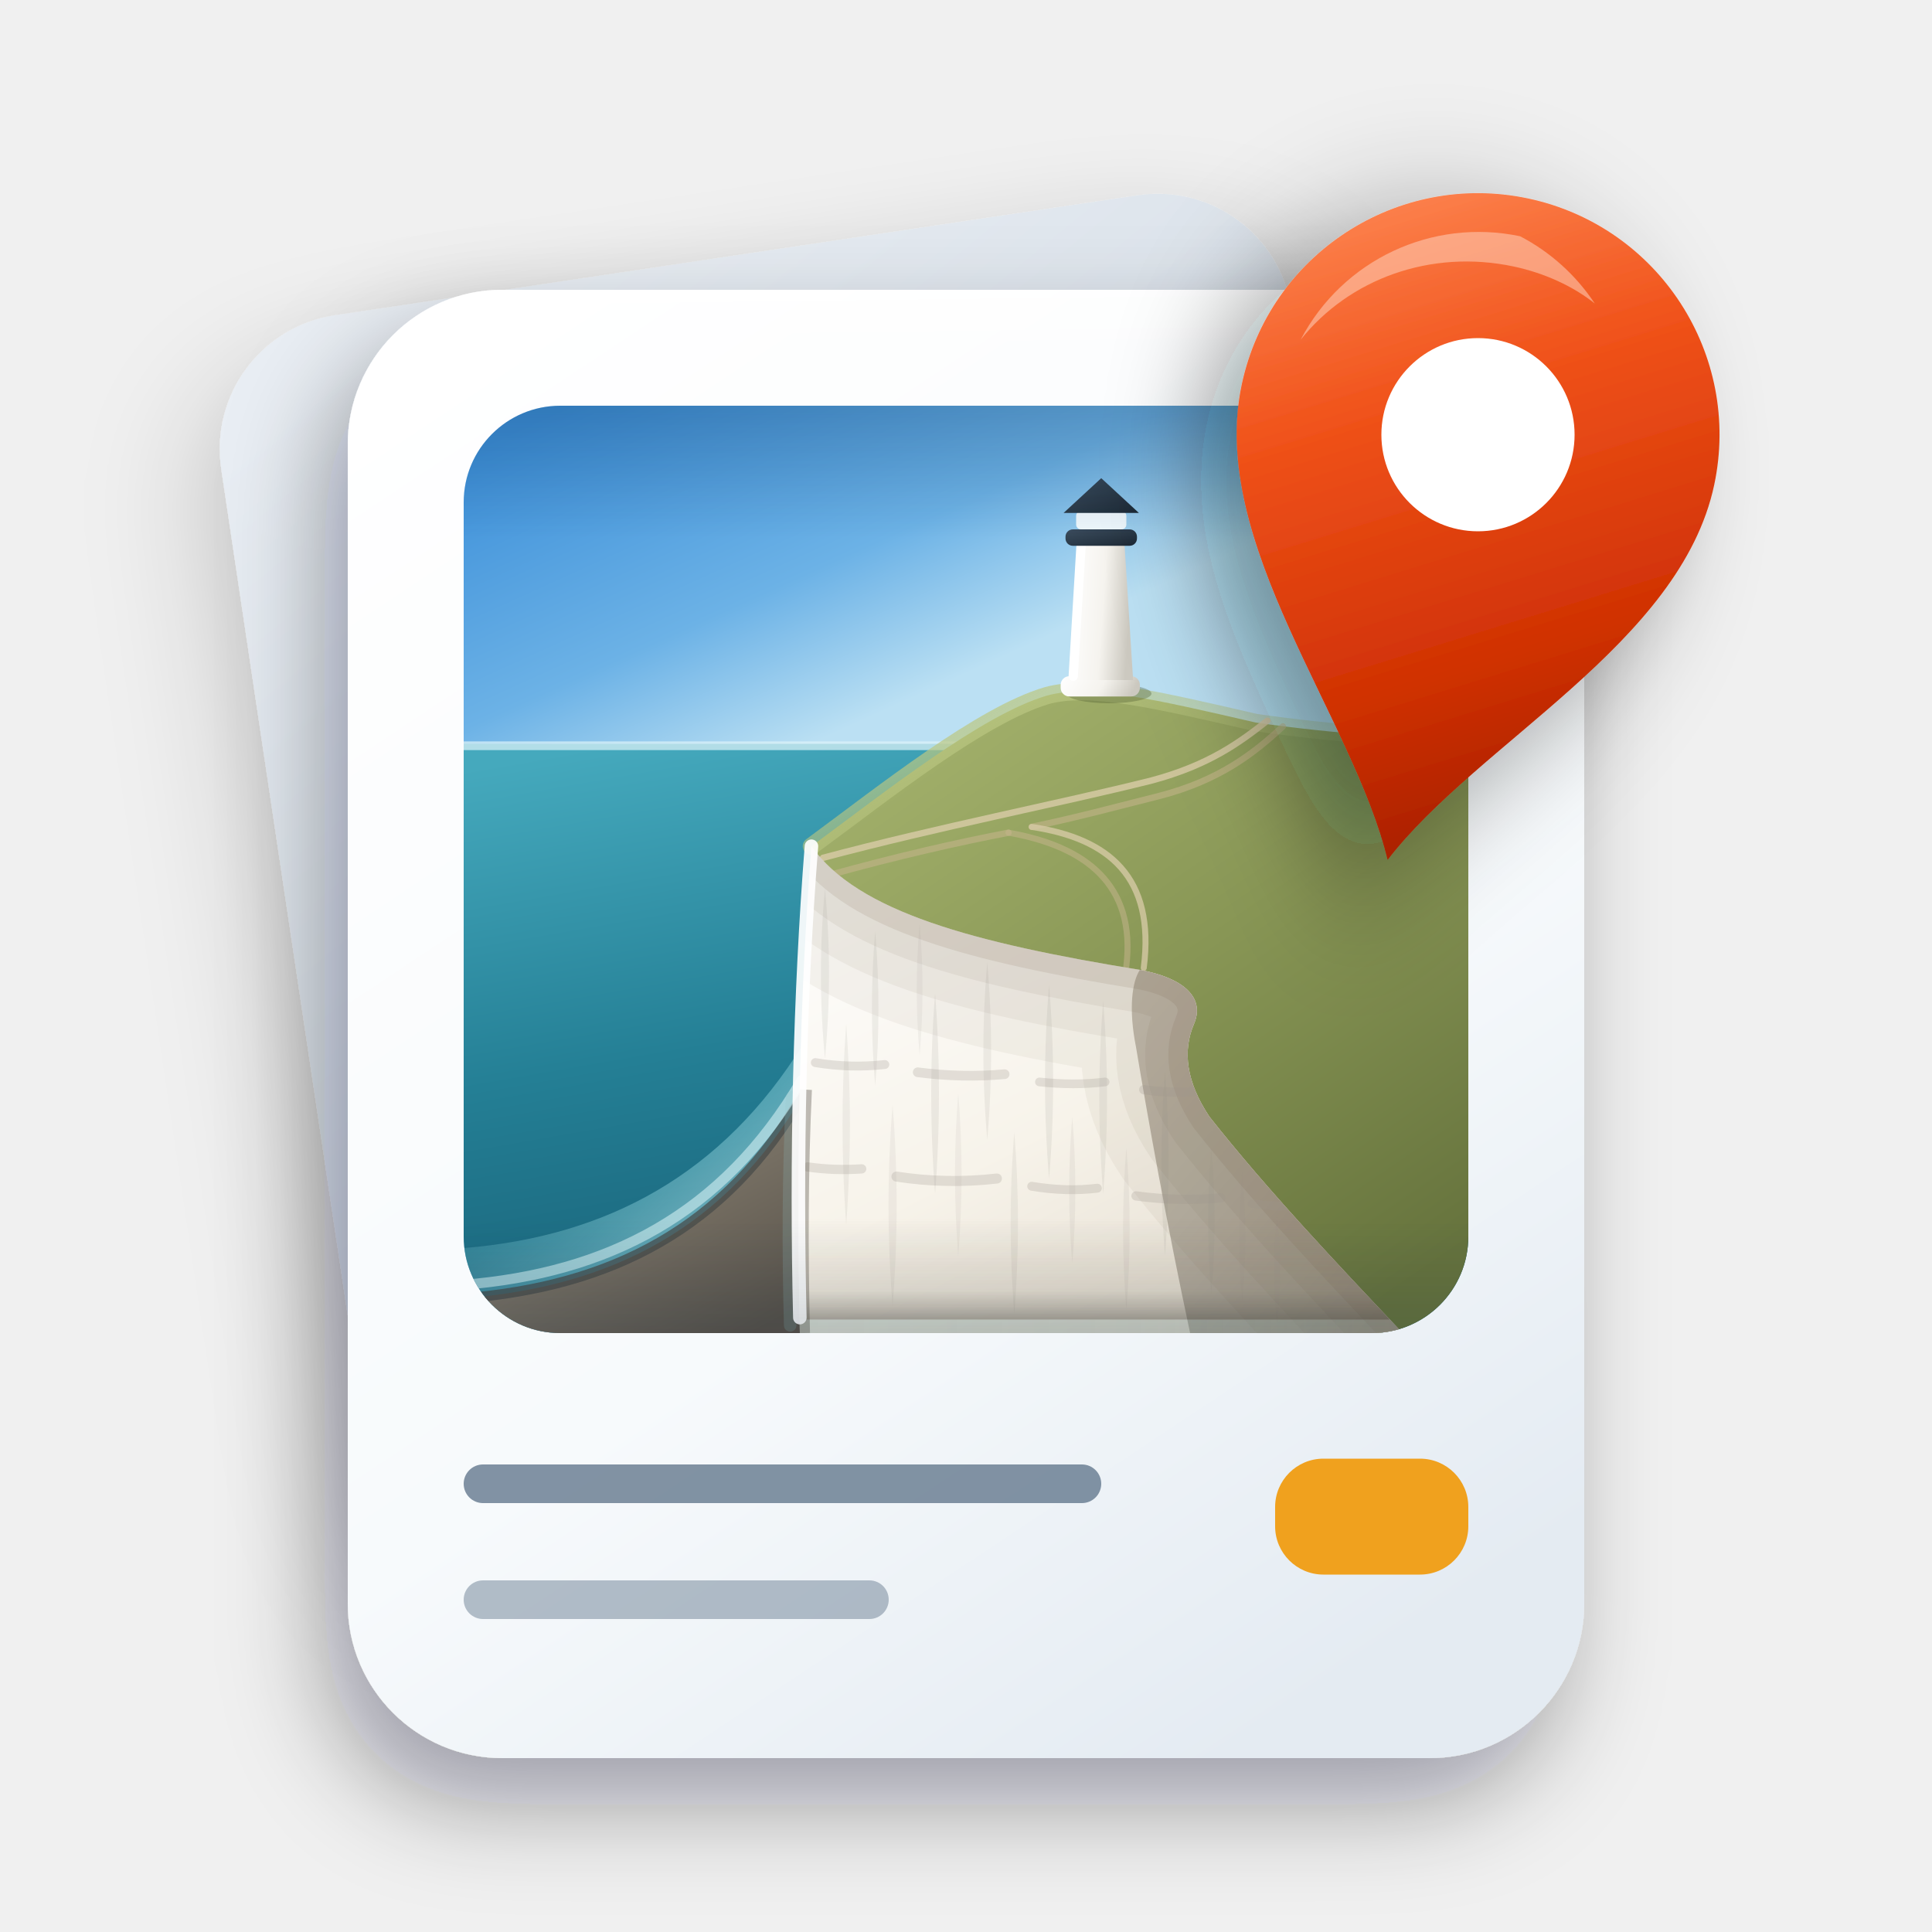
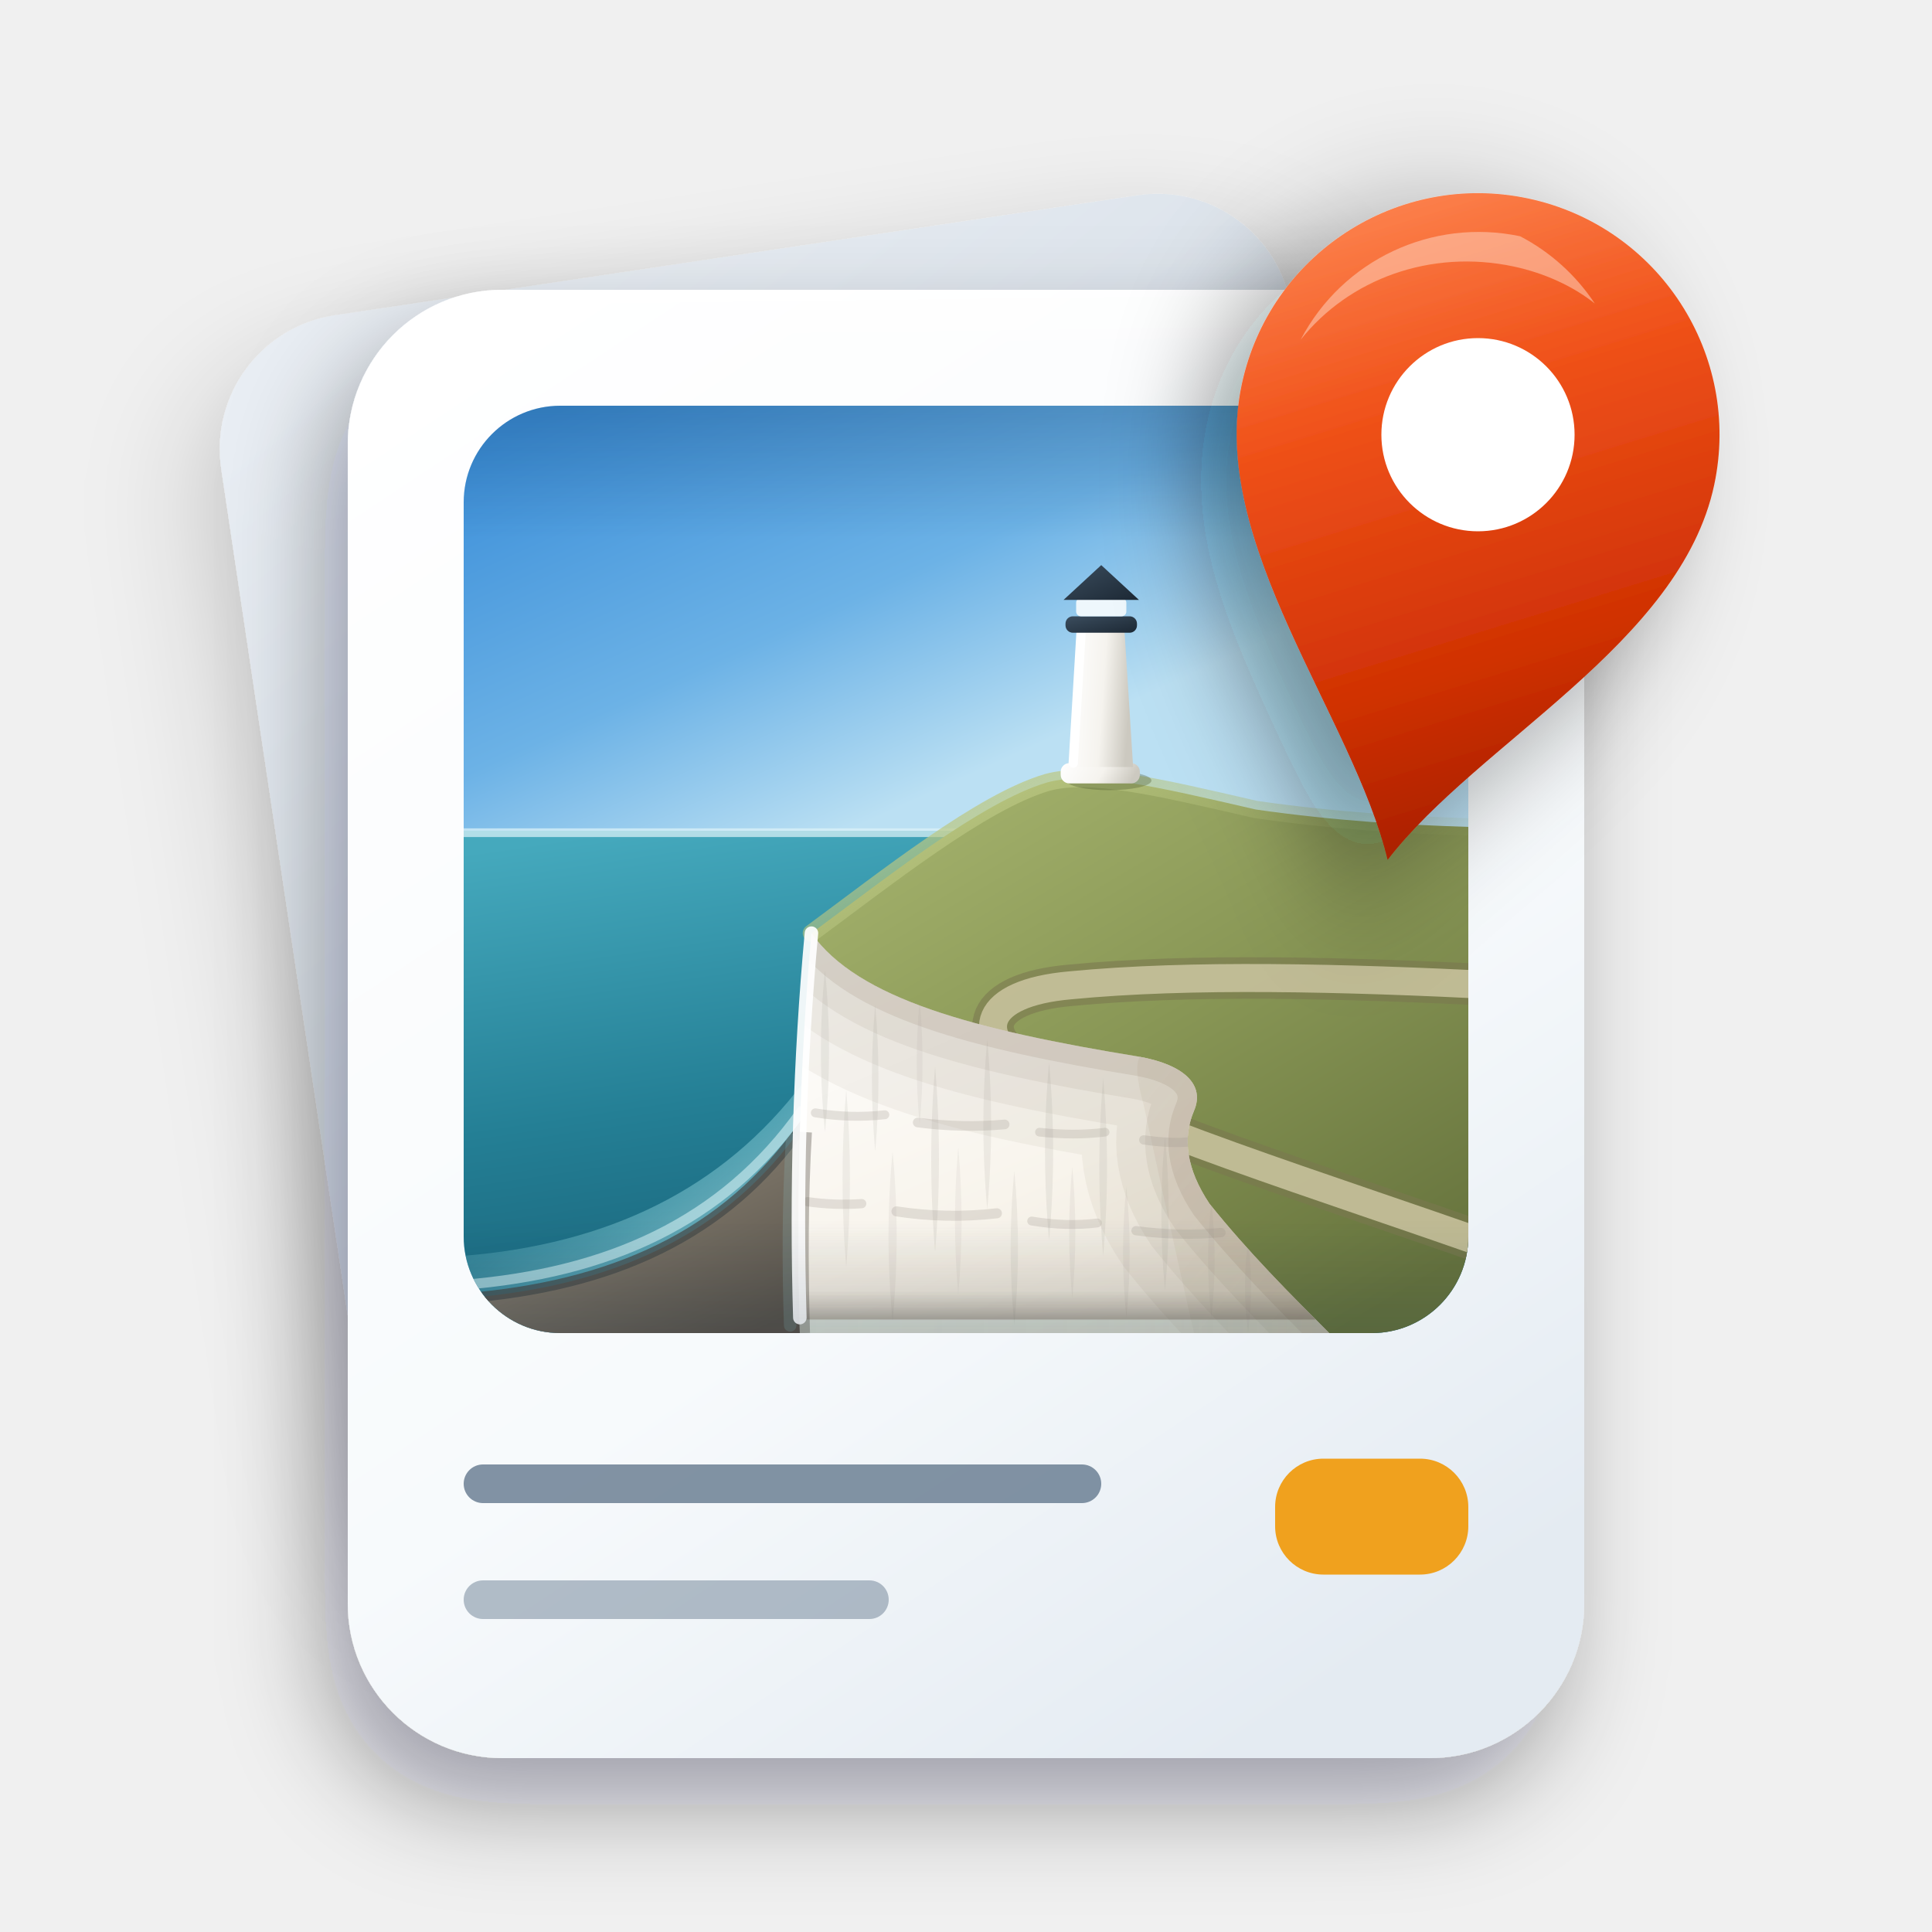
<svg xmlns="http://www.w3.org/2000/svg" viewBox="0 0 100 100" width="512" height="512" role="img" aria-label="Photo Archive">
  <defs>
    <linearGradient id="backCard" x1="0.2" y1="0" x2="0.7" y2="1">
      <stop offset="0" stop-color="#E9EEF4" />
      <stop offset="1" stop-color="#C6D1DC" />
    </linearGradient>
    <linearGradient id="card" x1="0.15" y1="0" x2="0.7" y2="1">
      <stop offset="0" stop-color="#FFFFFF" />
      <stop offset="0.62" stop-color="#F7FAFC" />
      <stop offset="1" stop-color="#E4EBF2" />
    </linearGradient>
    <linearGradient id="pin" x1="0.15" y1="0" x2="0.55" y2="1">
      <stop offset="0" stop-color="#FF8B57" />
      <stop offset="0.35" stop-color="#F0521A" />
      <stop offset="0.75" stop-color="#D03104" />
      <stop offset="1" stop-color="#A81F00" />
    </linearGradient>
    <linearGradient id="innerShade" x1="0" y1="0" x2="0" y2="1">
      <stop offset="0" stop-color="#0B2743" stop-opacity="0.20" />
      <stop offset="0.14" stop-color="#0B2743" stop-opacity="0" />
      <stop offset="0.88" stop-color="#0B2743" stop-opacity="0" />
      <stop offset="1" stop-color="#0B2743" stop-opacity="0.14" />
    </linearGradient>
    <linearGradient id="topLight" x1="0" y1="0" x2="0.2" y2="1">
      <stop offset="0" stop-color="#FFFFFF" stop-opacity="0.9" />
      <stop offset="1" stop-color="#FFFFFF" stop-opacity="0" />
    </linearGradient>
    <linearGradient id="sky" x1="0.1" y1="0" x2="0.6" y2="1">
      <stop offset="0" stop-color="#3C8FD9" />
-       <stop offset="0.24" stop-color="#6CB2E6" />
-       <stop offset="0.39" stop-color="#BBE0F3" />
+       <stop offset="0.28" stop-color="#6CB2E6" />
+       <stop offset="0.48" stop-color="#BBE0F3" />
    </linearGradient>
    <linearGradient id="sea" x1="0.15" y1="0" x2="0.45" y2="1">
      <stop offset="0" stop-color="#45A9BD" />
-       <stop offset="0.50" stop-color="#247F95" />
+       <stop offset="0.52" stop-color="#247F95" />
      <stop offset="1" stop-color="#175D73" />
    </linearGradient>
    <linearGradient id="surfGlow" x1="0" y1="0.1" x2="0.85" y2="0.9">
      <stop offset="0" stop-color="#5CB6C4" stop-opacity="0" />
      <stop offset="0.58" stop-color="#9BE0E7" stop-opacity="0.38" />
      <stop offset="1" stop-color="#DCF5F7" stop-opacity="0.68" />
    </linearGradient>
    <linearGradient id="cobble" x1="0.1" y1="0" x2="0.85" y2="1">
      <stop offset="0" stop-color="#938B7E" />
      <stop offset="0.55" stop-color="#766F63" />
      <stop offset="1" stop-color="#585249" />
    </linearGradient>
    <linearGradient id="chalkLit" x1="0.05" y1="0" x2="0.65" y2="1">
      <stop offset="0" stop-color="#FFFFFF" />
-       <stop offset="0.58" stop-color="#F7F3EA" />
-       <stop offset="1" stop-color="#E4DDD0" />
+       <stop offset="0.62" stop-color="#F8F4EC" />
+       <stop offset="1" stop-color="#ECE6DA" />
    </linearGradient>
-     <linearGradient id="chalkFold" x1="0" y1="0" x2="0.85" y2="1">
-       <stop offset="0" stop-color="#C6BFB3" />
-       <stop offset="0.5" stop-color="#B4ADA0" />
-       <stop offset="1" stop-color="#9E978B" />
+     <linearGradient id="notchTint" x1="0" y1="0" x2="0.85" y2="1">
+       <stop offset="0" stop-color="#EAE3D6" stop-opacity="0.48" />
+       <stop offset="1" stop-color="#DED6C7" stop-opacity="0.55" />
    </linearGradient>
    <linearGradient id="ochreWash" x1="0" y1="0" x2="0" y2="1">
      <stop offset="0" stop-color="#B99A6B" stop-opacity="0" />
      <stop offset="0.35" stop-color="#B99A6B" stop-opacity="0.06" />
      <stop offset="1" stop-color="#B99A6B" stop-opacity="0.14" />
    </linearGradient>
    <linearGradient id="footShadow" x1="0" y1="0" x2="0" y2="1">
      <stop offset="0" stop-color="#4A443B" stop-opacity="0" />
      <stop offset="0.55" stop-color="#4A443B" stop-opacity="0.16" />
      <stop offset="1" stop-color="#4A443B" stop-opacity="0.35" />
    </linearGradient>
    <linearGradient id="seaBounce" x1="0" y1="0" x2="1" y2="0">
      <stop offset="0" stop-color="#8FC4C6" stop-opacity="0.22" />
      <stop offset="0.55" stop-color="#8FC4C6" stop-opacity="0.19" />
      <stop offset="1" stop-color="#8FC4C6" stop-opacity="0.12" />
    </linearGradient>
    <linearGradient id="plateau" x1="0.1" y1="0" x2="0.8" y2="1">
      <stop offset="0" stop-color="#A6B46E" />
      <stop offset="0.50" stop-color="#889655" />
      <stop offset="1" stop-color="#66733D" />
    </linearGradient>
    <linearGradient id="plateauRim" x1="0" y1="0" x2="1" y2="0.5">
      <stop offset="0" stop-color="#C4D08B" />
      <stop offset="1" stop-color="#A6B46E" stop-opacity="0" />
    </linearGradient>
    <linearGradient id="tower" x1="0" y1="0" x2="1" y2="0.15">
      <stop offset="0" stop-color="#FFFFFF" />
      <stop offset="0.58" stop-color="#F5F3EE" />
      <stop offset="1" stop-color="#CCC9C0" />
    </linearGradient>
    <linearGradient id="capDark" x1="0" y1="0" x2="1" y2="1">
      <stop offset="0" stop-color="#3B4D5E" />
      <stop offset="1" stop-color="#1C2834" />
    </linearGradient>
    <clipPath id="view">
      <rect x="24" y="21" width="52" height="48" rx="5" />
    </clipPath>
    <clipPath id="cardClip">
      <rect x="18" y="15" width="64" height="76" rx="8" />
    </clipPath>
    <clipPath id="chalkClip">
-       <path d="M18.0 22.8                C20.4 26.2, 26.4 27.8, 35.0 29.2                C37.2 29.6, 38.4 30.6, 37.8 32.0                C37.2 33.4, 37.4 35.0, 38.6 36.8                C41.6 40.6, 45.2 44.4, 48.6 48.0                H17.4                C17.2 39.2, 17.4 30.4, 18.0 22.8 Z" />
+       <path d="M18.0 27.3                C20.4 30.7, 26.4 32.3, 35.0 33.7                C37.2 34.1, 38.4 35.1, 37.8 36.5                C37.2 37.9, 37.4 39.5, 38.6 41.3                C40.6 43.8, 42.8 46.0, 44.8 48.0                H17.4                C17.2 41.0, 17.4 34.0, 18.0 27.3 Z" />
    </clipPath>
    <filter id="backShadow" x="-40%" y="-30%" width="180%" height="170%">
      <feDropShadow dx="0" dy="2.2" stdDeviation="3.2" flood-color="#061426" flood-opacity="0.24" />
    </filter>
    <filter id="contact" x="-30%" y="-25%" width="160%" height="160%">
      <feDropShadow dx="-1.2" dy="2.4" stdDeviation="2.6" flood-color="#04101F" flood-opacity="0.34" />
    </filter>
    <filter id="pinShadow" x="-70%" y="-50%" width="240%" height="230%">
      <feDropShadow dx="-1.8" dy="2.4" stdDeviation="3" flood-color="#0B1220" flood-opacity="0.4" />
    </filter>
  </defs>
  <g transform="rotate(-8.5 42 46)" filter="url(#backShadow)">
    <rect x="15" y="13" width="56" height="66" rx="7" fill="url(#backCard)" />
  </g>
  <rect x="18" y="15" width="64" height="76" rx="8" fill="url(#card)" filter="url(#contact)" />
  <g clip-path="url(#cardClip)">
    <rect x="18" y="15" width="64" height="4" fill="url(#topLight)" opacity="0.7" />
  </g>
  <g clip-path="url(#view)">
    <g transform="translate(24 21)">
      <rect width="52" height="48" fill="url(#sky)" />
-       <rect x="0" y="17.5" width="52" height="30.5" fill="url(#sea)" />
-       <line x1="0" y1="17.6" x2="52" y2="17.6" stroke="#DCF2F8" stroke-width="0.45" opacity="0.72" />
-       <path d="M0 43.6 C7.4 43.0, 13.4 39.8, 17.6 33.0 V48.0 H0 Z" fill="url(#surfGlow)" />
-       <path d="M0 46.2                C7.6 45.6, 13.6 42.6, 17.6 35.6                V48.0 H0 Z" fill="url(#cobble)" />
-       <path d="M0 46.2 C7.6 45.6, 13.6 42.6, 17.6 35.6" fill="none" stroke="#454948" stroke-width="0.52" stroke-linecap="round" opacity="0.72" />
-       <path d="M0 45.5 C7.4 44.9, 13.4 41.9, 17.5 34.9" fill="none" stroke="#DCF5F7" stroke-width="0.52" stroke-linecap="round" opacity="0.55" />
-       <path d="M18.0 22.8                C21.8 20.0, 26.8 16.0, 30.2 15.0                C32.4 14.4, 35.8 15.2, 41.0 16.4                C45.2 17.0, 48.8 17.2, 52.0 17.3                V48.0 H18.0 Z" fill="url(#plateau)" />
-       <path d="M18.0 22.8                C21.8 20.0, 26.8 16.0, 30.2 15.0                C32.4 14.4, 35.8 15.2, 41.0 16.4                C45.2 17.0, 48.8 17.2, 52.0 17.3" fill="none" stroke="url(#plateauRim)" stroke-width="0.9" stroke-linecap="round" />
-       <g fill="none" stroke-linecap="round">
-         <path d="M18.6 23.4 C24.6 21.8, 30.8 20.6, 35.6 19.4 C38.6 18.6, 40.2 17.4, 41.6 16.3" stroke="#D9CCA8" stroke-width="0.33" opacity="0.80" />
-         <path d="M18.9 24.3 C22.5 23.3, 25.6 22.6, 28.2 22.1" stroke="#C6B58C" stroke-width="0.33" opacity="0.55" />
-         <path d="M29.4 21.8 C31.8 21.3, 34.0 20.7, 36.0 20.2 C39.1 19.4, 40.9 18.0, 42.4 16.6" stroke="#C6B58C" stroke-width="0.33" opacity="0.55" />
-         <path d="M29.4 21.8 C33.4 22.4, 35.8 24.4, 35.2 29.1" stroke="#D9CCA8" stroke-width="0.31" opacity="0.76" />
-         <path d="M28.2 22.1 C32.2 22.8, 34.8 24.8, 34.3 29.0" stroke="#C6B58C" stroke-width="0.31" opacity="0.52" />
+       <rect x="0" y="22.0" width="52" height="26.0" fill="url(#sea)" />
+       <line x1="0" y1="22.1" x2="52" y2="22.1" stroke="#DCF2F8" stroke-width="0.45" opacity="0.72" />
+       <path d="M0 44.0 C7.4 43.4, 13.4 40.6, 17.6 35.0 V48.0 H0 Z" fill="url(#surfGlow)" />
+       <path d="M0 46.2                C7.6 45.6, 13.6 43.0, 17.6 37.2                V48.0 H0 Z" fill="url(#cobble)" />
+       <path d="M0 46.2 C7.6 45.6, 13.6 43.0, 17.6 37.2" fill="none" stroke="#454948" stroke-width="0.52" stroke-linecap="round" opacity="0.72" />
+       <path d="M0 45.5 C7.4 44.9, 13.4 42.3, 17.5 36.5" fill="none" stroke="#DCF5F7" stroke-width="0.52" stroke-linecap="round" opacity="0.55" />
+       <path d="M18.0 27.3                C21.8 24.5, 26.8 20.5, 30.2 19.5                C32.4 18.9, 35.8 19.7, 41.0 20.9                C45.2 21.5, 48.8 21.7, 52.0 21.8                V48.0 H18.0 Z" fill="url(#plateau)" />
+       <path d="M18.0 27.3                C21.8 24.5, 26.8 20.5, 30.2 19.5                C32.4 18.9, 35.8 19.7, 41.0 20.9                C45.2 21.5, 48.8 21.7, 52.0 21.8" fill="none" stroke="url(#plateauRim)" stroke-width="0.9" stroke-linecap="round" />
+       <g fill="none" stroke-linecap="round" stroke-linejoin="round">
+         <path d="M53.5 43.6                  C44.5 40.4, 34.0 37.2, 29.0 34.2                  C26.4 32.6, 26.8 30.4, 31.4 30.0                  C37.6 29.4, 45.5 29.6, 53.5 30.0" stroke="#7A774F" stroke-width="2.15" opacity="0.58" />
+         <path d="M53.5 43.6                  C44.5 40.4, 34.0 37.2, 29.0 34.2                  C26.4 32.6, 26.8 30.4, 31.4 30.0                  C37.6 29.4, 45.5 29.6, 53.5 30.0" stroke="#C9C39E" stroke-width="1.45" opacity="0.88" />
      </g>
      <g clip-path="url(#chalkClip)">
-         <rect x="17" y="22" width="32" height="27" fill="url(#chalkLit)" />
-         <path d="M35.0 29.2                  C37.2 29.6, 38.4 30.6, 37.8 32.0                  C37.2 33.4, 37.4 35.0, 38.6 36.8                  C41.6 40.6, 45.2 44.4, 48.6 48.0                  H37.6                  C36.4 42.4, 35.4 36.8, 34.8 33.2                  C34.4 31.2, 34.6 29.8, 35.0 29.2 Z" fill="url(#chalkFold)" />
+         <rect x="17" y="26.5" width="30" height="22" fill="url(#chalkLit)" />
+         <path d="M35.0 33.7                  C37.2 34.1, 38.4 35.1, 37.8 36.5                  C37.2 37.9, 37.4 39.5, 38.6 41.3                  C40.6 43.8, 42.8 46.0, 44.8 48.0                  H37.8                  C36.8 43.6, 35.8 39.0, 35.2 36.2                  C34.8 34.8, 34.8 34.0, 35.0 33.7 Z" fill="url(#notchTint)" />
        <g fill="none" stroke="#6B533B" stroke-linecap="round">
-           <path d="M18.0 22.8 C20.4 26.2, 26.4 27.8, 35.0 29.2 C37.2 29.6, 38.4 30.6, 37.8 32.0 C37.2 33.4, 37.4 35.0, 38.6 36.8 C41.6 40.6, 45.2 44.4, 48.6 48.0" stroke-width="11.0" opacity="0.06" />
-           <path d="M18.0 22.8 C20.4 26.2, 26.4 27.8, 35.0 29.2 C37.2 29.6, 38.4 30.6, 37.8 32.0 C37.2 33.4, 37.4 35.0, 38.6 36.8 C41.6 40.6, 45.2 44.4, 48.6 48.0" stroke-width="7.4" opacity="0.07" />
-           <path d="M18.0 22.8 C20.4 26.2, 26.4 27.8, 35.0 29.2 C37.2 29.6, 38.4 30.6, 37.8 32.0 C37.2 33.4, 37.4 35.0, 38.6 36.8 C41.6 40.6, 45.2 44.4, 48.6 48.0" stroke-width="4.4" opacity="0.08" />
-           <path d="M18.0 22.8 C20.4 26.2, 26.4 27.8, 35.0 29.2 C37.2 29.6, 38.4 30.6, 37.8 32.0 C37.2 33.4, 37.4 35.0, 38.6 36.8 C41.6 40.6, 45.2 44.4, 48.6 48.0" stroke-width="2.0" opacity="0.12" />
+           <path d="M18.0 27.3 C20.4 30.7, 26.4 32.3, 35.0 33.7 C37.2 34.1, 38.4 35.1, 37.8 36.5 C37.2 37.9, 37.4 39.5, 38.6 41.3 C40.6 43.8, 42.8 46.0, 44.8 48.0" stroke-width="11.0" opacity="0.06" />
+           <path d="M18.0 27.3 C20.4 30.7, 26.4 32.3, 35.0 33.7 C37.2 34.1, 38.4 35.1, 37.8 36.5 C37.2 37.9, 37.4 39.5, 38.6 41.3 C40.6 43.8, 42.8 46.0, 44.8 48.0" stroke-width="7.4" opacity="0.07" />
+           <path d="M18.0 27.3 C20.4 30.7, 26.4 32.3, 35.0 33.7 C37.2 34.1, 38.4 35.1, 37.8 36.5 C37.2 37.9, 37.4 39.5, 38.6 41.3 C40.6 43.8, 42.8 46.0, 44.8 48.0" stroke-width="4.4" opacity="0.08" />
+           <path d="M18.0 27.3 C20.4 30.7, 26.4 32.3, 35.0 33.7 C37.2 34.1, 38.4 35.1, 37.8 36.5 C37.2 37.9, 37.4 39.5, 38.6 41.3 C40.6 43.8, 42.8 46.0, 44.8 48.0" stroke-width="2.0" opacity="0.12" />
        </g>
        <g fill="#8C8880">
-           <path d="M18.7 25.0 Q19.12 29.4 18.7 33.8 Q18.28 29.4 18.7 25.0 Z" opacity="0.12" />
-           <path d="M19.8 32.0 Q20.18 37.2 19.8 42.4 Q19.42 37.2 19.8 32.0 Z" opacity="0.11" />
-           <path d="M21.3 27.2 Q21.64 31.2 21.3 35.2 Q20.96 31.2 21.3 27.2 Z" opacity="0.12" />
-           <path d="M22.2 36.2 Q22.62 41.4 22.2 46.6 Q21.78 41.4 22.2 36.2 Z" opacity="0.10" />
-           <path d="M23.6 26.8 Q23.90 30.2 23.6 33.6 Q23.30 30.2 23.6 26.8 Z" opacity="0.09" />
-           <path d="M24.4 30.4 Q24.80 35.6 24.4 40.8 Q24.00 35.6 24.4 30.4 Z" opacity="0.13" />
-           <path d="M25.6 35.6 Q25.94 39.8 25.6 44.0 Q25.26 39.8 25.6 35.6 Z" opacity="0.09" />
-           <path d="M27.1 28.8 Q27.50 33.4 27.1 38.0 Q26.70 33.4 27.1 28.8 Z" opacity="0.12" />
-           <path d="M28.5 37.6 Q28.88 42.3 28.5 47.0 Q28.12 42.3 28.5 37.6 Z" opacity="0.11" />
-           <path d="M30.3 30.0 Q30.72 35.0 30.3 40.0 Q29.88 35.0 30.3 30.0 Z" opacity="0.13" />
-           <path d="M31.5 36.8 Q31.82 40.6 31.5 44.4 Q31.18 40.6 31.5 36.8 Z" opacity="0.10" />
-           <path d="M33.1 30.8 Q33.50 35.8 33.1 40.8 Q32.70 35.8 33.1 30.8 Z" opacity="0.12" />
-           <path d="M34.3 38.4 Q34.64 42.6 34.3 46.8 Q33.96 42.6 34.3 38.4 Z" opacity="0.10" />
-           <path d="M36.3 34.4 Q36.68 39.2 36.3 44.0 Q35.92 39.2 36.3 34.4 Z" opacity="0.12" />
-           <path d="M38.7 38.4 Q39.04 42.2 38.7 46.0 Q38.36 42.2 38.7 38.4 Z" opacity="0.11" />
-           <path d="M40.3 39.6 Q40.62 43.0 40.3 46.4 Q39.98 43.0 40.3 39.6 Z" opacity="0.09" />
-           <path d="M42.1 41.8 Q42.42 44.7 42.1 47.6 Q41.78 44.7 42.1 41.8 Z" opacity="0.09" />
+           <path d="M18.7 29.2 Q19.12 33.4 18.7 37.6 Q18.28 33.4 18.7 29.2 Z" opacity="0.12" />
+           <path d="M19.8 35.4 Q20.18 40.0 19.8 44.6 Q19.42 40.0 19.8 35.4 Z" opacity="0.11" />
+           <path d="M21.3 31.0 Q21.64 34.8 21.3 38.6 Q20.96 34.8 21.3 31.0 Z" opacity="0.12" />
+           <path d="M22.2 38.6 Q22.62 43.0 22.2 47.4 Q21.78 43.0 22.2 38.6 Z" opacity="0.10" />
+           <path d="M23.6 30.8 Q23.90 34.0 23.6 37.2 Q23.30 34.0 23.6 30.8 Z" opacity="0.09" />
+           <path d="M24.4 34.2 Q24.80 39.0 24.4 43.8 Q24.00 39.0 24.4 34.2 Z" opacity="0.13" />
+           <path d="M25.6 38.4 Q25.94 42.2 25.6 46.0 Q25.26 42.2 25.6 38.4 Z" opacity="0.09" />
+           <path d="M27.1 32.8 Q27.50 37.2 27.1 41.6 Q26.70 37.2 27.1 32.8 Z" opacity="0.12" />
+           <path d="M28.5 39.6 Q28.88 43.6 28.5 47.6 Q28.12 43.6 28.5 39.6 Z" opacity="0.11" />
+           <path d="M30.3 34.0 Q30.72 38.6 30.3 43.2 Q29.88 38.6 30.3 34.0 Z" opacity="0.13" />
+           <path d="M31.5 39.4 Q31.82 42.8 31.5 46.2 Q31.18 42.8 31.5 39.4 Z" opacity="0.10" />
+           <path d="M33.1 34.8 Q33.50 39.4 33.1 44.0 Q32.70 39.4 33.1 34.8 Z" opacity="0.12" />
+           <path d="M34.3 40.4 Q34.64 43.8 34.3 47.2 Q33.96 43.8 34.3 40.4 Z" opacity="0.10" />
+           <path d="M36.3 37.8 Q36.68 41.8 36.3 45.8 Q35.92 41.8 36.3 37.8 Z" opacity="0.11" />
+           <path d="M38.7 41.2 Q39.04 44.2 38.7 47.2 Q38.36 44.2 38.7 41.2 Z" opacity="0.10" />
+           <path d="M40.6 43.2 Q40.92 45.6 40.6 48.0 Q40.28 45.6 40.6 43.2 Z" opacity="0.09" />
        </g>
        <g fill="none" stroke="#9C948A" stroke-linecap="round" opacity="0.25">
-           <path d="M18.2 34.0 Q20.0 34.3 21.8 34.1" stroke-width="0.46" />
-           <path d="M23.5 34.5 Q25.8 34.8 28.0 34.6" stroke-width="0.50" />
-           <path d="M29.8 35.0 Q31.6 35.2 33.2 35.0" stroke-width="0.45" />
-           <path d="M35.2 35.4 Q36.6 35.6 37.8 35.5" stroke-width="0.48" />
-           <path d="M17.8 39.4 Q19.2 39.6 20.6 39.5" stroke-width="0.48" />
-           <path d="M22.4 39.9 Q25.0 40.3 27.6 40.0" stroke-width="0.52" />
-           <path d="M29.4 40.4 Q31.2 40.7 32.8 40.5" stroke-width="0.46" />
-           <path d="M34.8 40.9 Q37.0 41.2 39.2 41.0" stroke-width="0.48" />
-           <path d="M40.8 41.3 Q42.2 41.5 43.4 41.4" stroke-width="0.45" />
+           <path d="M18.2 36.6 Q20.0 36.9 21.8 36.7" stroke-width="0.46" />
+           <path d="M23.5 37.1 Q25.8 37.4 28.0 37.2" stroke-width="0.50" />
+           <path d="M29.8 37.6 Q31.6 37.8 33.2 37.6" stroke-width="0.45" />
+           <path d="M35.2 38.0 Q36.6 38.2 37.6 38.1" stroke-width="0.48" />
+           <path d="M17.8 41.2 Q19.2 41.4 20.6 41.3" stroke-width="0.48" />
+           <path d="M22.4 41.7 Q25.0 42.1 27.6 41.8" stroke-width="0.52" />
+           <path d="M29.4 42.2 Q31.2 42.5 32.8 42.3" stroke-width="0.46" />
+           <path d="M34.8 42.7 Q37.0 43.0 39.2 42.8" stroke-width="0.48" />
        </g>
-         <rect x="17" y="42.0" width="33" height="6.0" fill="url(#ochreWash)" />
-         <rect x="17" y="45.8" width="33" height="1.5" fill="url(#footShadow)" />
-         <rect x="17" y="47.3" width="33" height="0.7" fill="url(#seaBounce)" />
-         <path d="M17.7 35.4 C17.5 39.6, 17.5 43.8, 17.6 48.0" fill="none" stroke="#4A443B" stroke-width="0.65" opacity="0.35" />
+         <rect x="17" y="42.5" width="30" height="5.5" fill="url(#ochreWash)" />
+         <rect x="17" y="45.8" width="30" height="1.5" fill="url(#footShadow)" />
+         <rect x="17" y="47.3" width="30" height="0.7" fill="url(#seaBounce)" />
+         <path d="M17.7 37.6 C17.5 41.0, 17.5 44.5, 17.6 48.0" fill="none" stroke="#4A443B" stroke-width="0.65" opacity="0.35" />
      </g>
-       <path d="M17.0 35.8 C16.8 39.8, 16.8 43.8, 16.9 47.6" fill="none" stroke="#8FC4C6" stroke-width="0.65" stroke-linecap="round" opacity="0.20" />
-       <path d="M17.4 47.2 C17.2 39.0, 17.4 30.4, 18.0 22.8" fill="none" stroke="#FFFFFF" stroke-width="0.7" stroke-linecap="round" opacity="0.92" />
+       <path d="M17.0 38.0 C16.8 41.2, 16.8 44.4, 16.9 47.6" fill="none" stroke="#8FC4C6" stroke-width="0.65" stroke-linecap="round" opacity="0.20" />
+       <path d="M17.4 47.2 C17.2 40.6, 17.4 33.8, 18.0 27.3" fill="none" stroke="#FFFFFF" stroke-width="0.7" stroke-linecap="round" opacity="0.92" />
      <g>
-         <ellipse cx="33.4" cy="14.9" rx="2.2" ry="0.5" fill="#465228" opacity="0.32" />
-         <rect x="30.9" y="14.0" width="4.1" height="1.05" rx="0.45" fill="url(#tower)" />
-         <path d="M31.35 14.2 L31.8 7.1 L34.2 7.1 L34.65 14.2 Z" fill="url(#tower)" />
-         <line x1="31.55" y1="14.0" x2="31.95" y2="7.3" stroke="#FFFFFF" stroke-width="0.48" stroke-linecap="round" />
-         <rect x="31.15" y="6.4" width="3.7" height="0.85" rx="0.38" fill="url(#capDark)" />
-         <rect x="31.7" y="5.45" width="2.6" height="0.95" rx="0.25" fill="#EEF7FC" />
-         <path d="M31.05 5.55 L33.0 3.75 L34.95 5.55 Z" fill="url(#capDark)" />
+         <ellipse cx="33.4" cy="19.4" rx="2.2" ry="0.5" fill="#465228" opacity="0.32" />
+         <rect x="30.9" y="18.5" width="4.1" height="1.05" rx="0.45" fill="url(#tower)" />
+         <path d="M31.35 18.7 L31.8 11.6 L34.2 11.6 L34.65 18.7 Z" fill="url(#tower)" />
+         <line x1="31.55" y1="18.5" x2="31.95" y2="11.8" stroke="#FFFFFF" stroke-width="0.48" stroke-linecap="round" />
+         <rect x="31.15" y="10.9" width="3.7" height="0.85" rx="0.38" fill="url(#capDark)" />
+         <rect x="31.7" y="9.95" width="2.6" height="0.95" rx="0.25" fill="#EEF7FC" />
+         <path d="M31.05 10.05 L33.0 8.25 L34.95 10.05 Z" fill="url(#capDark)" />
      </g>
    </g>
    <rect x="24" y="21" width="52" height="48" fill="url(#innerShade)" />
  </g>
  <rect x="24" y="75.8" width="33" height="2" rx="1" fill="#6C8094" opacity="0.85" />
  <rect x="24" y="81.8" width="22" height="2" rx="1" fill="#6C8094" opacity="0.5" />
  <rect x="66" y="75.5" width="10" height="6" rx="2.5" fill="#F0A11E" />
  <g filter="url(#pinShadow)" transform="rotate(12 76.5 22.5)">
    <path d="M76.5 10 a12.5 12.5 0 0 1 12.5 12.5 c0 8.4 -9.2 15.6 -12.5 22.5 c-3.3 -6.9 -12.5 -14.1 -12.5 -22.5 A12.5 12.5 0 0 1 76.5 10 Z" fill="url(#pin)" />
  </g>
  <path d="M76.5 12 a10.4 10.4 0 0 0 -10 7.6 c1.8 -3.6 5.6 -6 10 -6 c1.6 0 3.2 0.35 4.5 1 a10.4 10.4 0 0 0 -4.5 -2.6 Z" fill="#FFD9C7" opacity="0.5" transform="rotate(12 76.5 22.5)" />
  <circle cx="76.5" cy="22.5" r="5" fill="#FFFFFF" />
</svg>
